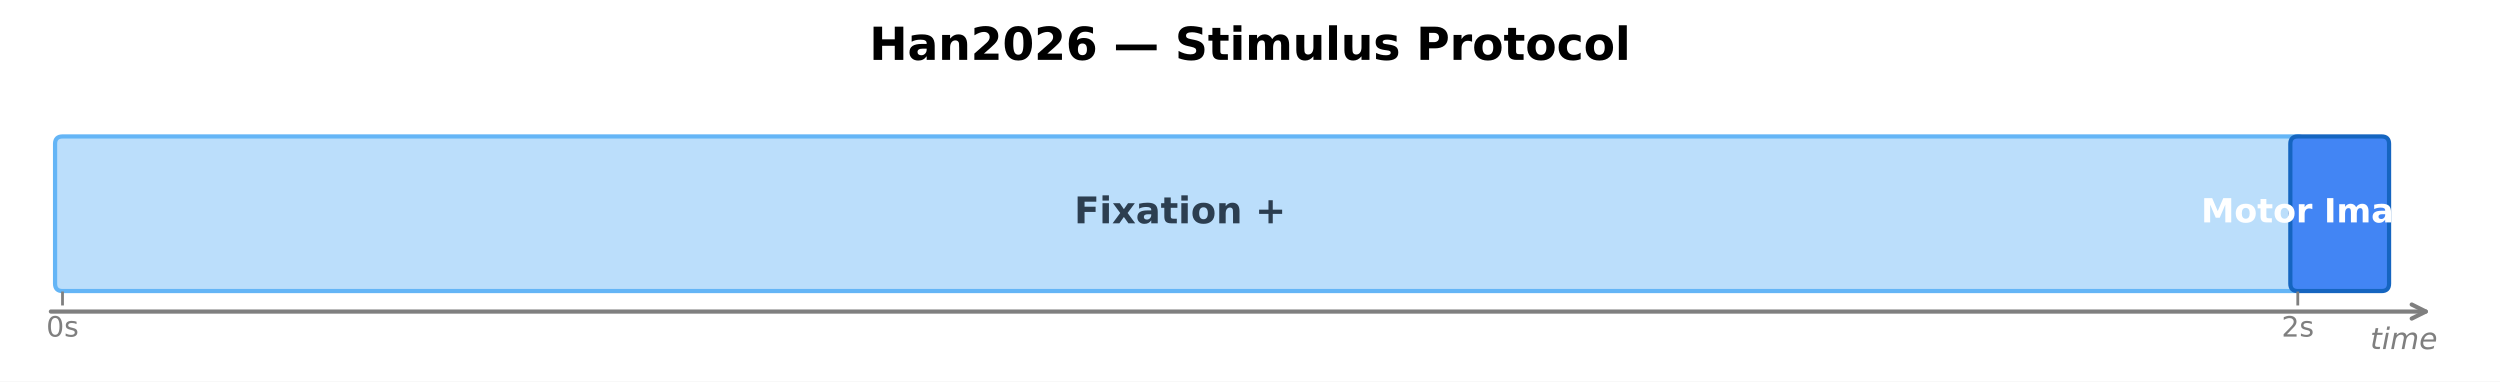
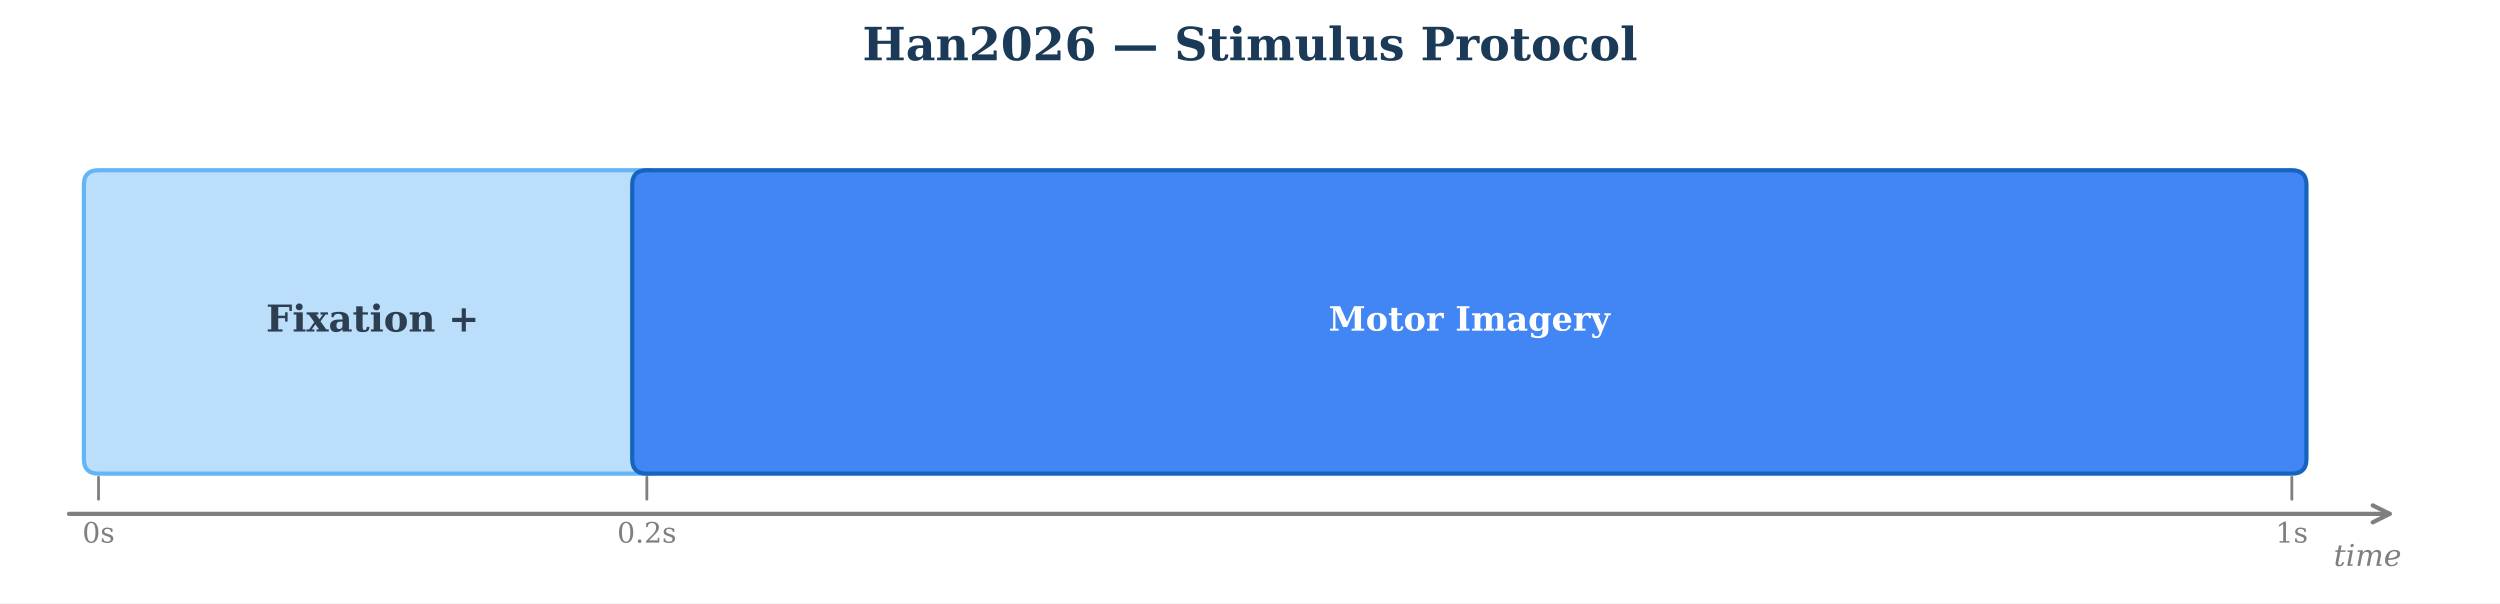
- <svg xmlns="http://www.w3.org/2000/svg" xmlns:xlink="http://www.w3.org/1999/xlink" width="712.8pt" height="108.777pt" viewBox="0 0 712.8 108.777" version="1.1">
+ <svg xmlns="http://www.w3.org/2000/svg" xmlns:xlink="http://www.w3.org/1999/xlink" width="708.48pt" height="170.95pt" viewBox="0 0 708.48 170.95" version="1.1">
  <defs>
    <style type="text/css">*{stroke-linejoin: round; stroke-linecap: butt}</style>
  </defs>
  <g id="figure_1">
    <g id="patch_1">
-       <path d="M 0 108.777  L 712.8 108.777  L 712.8 0  L 0 0  z " style="fill: #ffffff" />
+       <path d="M 0 170.95  L 708.48 170.95  L 708.48 0  L 0 0  z " style="fill: #ffffff" />
    </g>
    <g id="axes_1">
      <g id="patch_2">
-         <path d="M 17.822 82.985  L 655.145 82.985  Q 657.27 82.985 657.27 80.86  L 657.27 41.028  Q 657.27 38.903 655.145 38.903  L 17.822 38.903  Q 15.698 38.903 15.698 41.028  L 15.698 80.86  Q 15.698 82.985 17.822 82.985  z " clip-path="url(#p92f6caed50)" style="fill: #bbdefb; stroke: #64b5f6; stroke-width: 1.2" />
+         <path d="M 27.919 134.226  L 183.31 134.226  Q 187.454 134.226 187.454 130.082  L 187.454 52.387  Q 187.454 48.243 183.31 48.243  L 27.919 48.243  Q 23.775 48.243 23.775 52.387  L 23.775 130.082  Q 23.775 134.226 27.919 134.226  z " clip-path="url(#pd3eaf60184)" style="fill: #bbdefb; stroke: #64b5f6; stroke-width: 1.2" />
      </g>
      <g id="patch_3">
-         <path d="M 655.145 82.985  L 679.045 82.985  Q 681.169 82.985 681.169 80.86  L 681.169 41.028  Q 681.169 38.903 679.045 38.903  L 655.145 38.903  Q 653.021 38.903 653.021 41.028  L 653.021 80.86  Q 653.021 82.985 655.145 82.985  z " clip-path="url(#p92f6caed50)" style="fill: #4285f4; stroke: #1565c0; stroke-width: 1.2" />
+         <path d="M 183.31 134.226  L 649.483 134.226  Q 653.627 134.226 653.627 130.082  L 653.627 52.387  Q 653.627 48.243 649.483 48.243  L 183.31 48.243  Q 179.166 48.243 179.166 52.387  L 179.166 130.082  Q 179.166 134.226 183.31 134.226  z " clip-path="url(#pd3eaf60184)" style="fill: #4285f4; stroke: #1565c0; stroke-width: 1.2" />
      </g>
      <g id="line2d_1">
-         <path d="M 17.822 83.516  L 17.822 86.703  " clip-path="url(#p92f6caed50)" style="fill: none; stroke: #7f7f7f; stroke-width: 0.8; stroke-linecap: square" />
+         <path d="M 27.919 135.262  L 27.919 141.477  " clip-path="url(#pd3eaf60184)" style="fill: none; stroke: #7f7f7f; stroke-width: 0.8; stroke-linecap: round" />
      </g>
      <g id="line2d_2">
-         <path d="M 655.145 83.516  L 655.145 86.703  " clip-path="url(#p92f6caed50)" style="fill: none; stroke: #7f7f7f; stroke-width: 0.8; stroke-linecap: square" />
+         <path d="M 183.31 135.262  L 183.31 141.477  " clip-path="url(#pd3eaf60184)" style="fill: none; stroke: #7f7f7f; stroke-width: 0.8; stroke-linecap: round" />
+       </g>
+       <g id="line2d_3">
+         <path d="M 649.483 135.262  L 649.483 141.477  " clip-path="url(#pd3eaf60184)" style="fill: none; stroke: #7f7f7f; stroke-width: 0.8; stroke-linecap: round" />
      </g>
      <g id="text_1">
-         <g clip-path="url(#p92f6caed50)">
-           <g style="fill: #2c3e50" transform="translate(306.2879 63.67208) scale(0.105 -0.105)">
+         <g clip-path="url(#pd3eaf60184)">
+           <g style="fill: #2c3e50" transform="translate(75.39566 93.96234) scale(0.105 -0.105)">
            <defs>
-               <path id="DejaVuSans-Bold-29" d="M 588 4666  L 3834 4666  L 3834 3756  L 1791 3756  L 1791 2888  L 3713 2888  L 3713 1978  L 1791 1978  L 1791 0  L 588 0  L 588 4666  z " transform="scale(0.015625)" />
-               <path id="DejaVuSans-Bold-4c" d="M 538 3500  L 1656 3500  L 1656 0  L 538 0  L 538 3500  z M 538 4863  L 1656 4863  L 1656 3950  L 538 3950  L 538 4863  z " transform="scale(0.015625)" />
-               <path id="DejaVuSans-Bold-5b" d="M 1422 1791  L 159 3500  L 1344 3500  L 2059 2463  L 2784 3500  L 3969 3500  L 2706 1797  L 4031 0  L 2847 0  L 2059 1106  L 1281 0  L 97 0  L 1422 1791  z " transform="scale(0.015625)" />
-               <path id="DejaVuSans-Bold-44" d="M 2106 1575  Q 1756 1575 1579 1456  Q 1403 1338 1403 1106  Q 1403 894 1545 773  Q 1688 653 1941 653  Q 2256 653 2472 879  Q 2688 1106 2688 1447  L 2688 1575  L 2106 1575  z M 3816 1997  L 3816 0  L 2688 0  L 2688 519  Q 2463 200 2181 54  Q 1900 -91 1497 -91  Q 953 -91 614 226  Q 275 544 275 1050  Q 275 1666 698 1953  Q 1122 2241 2028 2241  L 2688 2241  L 2688 2328  Q 2688 2594 2478 2717  Q 2269 2841 1825 2841  Q 1466 2841 1156 2769  Q 847 2697 581 2553  L 581 3406  Q 941 3494 1303 3539  Q 1666 3584 2028 3584  Q 2975 3584 3395 3211  Q 3816 2838 3816 1997  z " transform="scale(0.015625)" />
-               <path id="DejaVuSans-Bold-57" d="M 1759 4494  L 1759 3500  L 2913 3500  L 2913 2700  L 1759 2700  L 1759 1216  Q 1759 972 1856 886  Q 1953 800 2241 800  L 2816 800  L 2816 0  L 1856 0  Q 1194 0 917 276  Q 641 553 641 1216  L 641 2700  L 84 2700  L 84 3500  L 641 3500  L 641 4494  L 1759 4494  z " transform="scale(0.015625)" />
-               <path id="DejaVuSans-Bold-52" d="M 2203 2784  Q 1831 2784 1636 2517  Q 1441 2250 1441 1747  Q 1441 1244 1636 976  Q 1831 709 2203 709  Q 2569 709 2762 976  Q 2956 1244 2956 1747  Q 2956 2250 2762 2517  Q 2569 2784 2203 2784  z M 2203 3584  Q 3106 3584 3614 3096  Q 4122 2609 4122 1747  Q 4122 884 3614 396  Q 3106 -91 2203 -91  Q 1297 -91 786 396  Q 275 884 275 1747  Q 275 2609 786 3096  Q 1297 3584 2203 3584  z " transform="scale(0.015625)" />
-               <path id="DejaVuSans-Bold-51" d="M 4056 2131  L 4056 0  L 2931 0  L 2931 347  L 2931 1631  Q 2931 2084 2911 2256  Q 2891 2428 2841 2509  Q 2775 2619 2662 2680  Q 2550 2741 2406 2741  Q 2056 2741 1856 2470  Q 1656 2200 1656 1722  L 1656 0  L 538 0  L 538 3500  L 1656 3500  L 1656 2988  Q 1909 3294 2193 3439  Q 2478 3584 2822 3584  Q 3428 3584 3742 3212  Q 4056 2841 4056 2131  z " transform="scale(0.015625)" />
-               <path id="DejaVuSans-Bold-3" transform="scale(0.015625)" />
-               <path id="DejaVuSans-Bold-e" d="M 3053 4013  L 3053 2375  L 4684 2375  L 4684 1638  L 3053 1638  L 3053 0  L 2309 0  L 2309 1638  L 678 1638  L 678 2375  L 2309 2375  L 2309 4013  L 3053 4013  z " transform="scale(0.015625)" />
+               <path id="DejaVuSerif-Bold-29" d="M 300 0  L 300 378  L 897 378  L 897 4288  L 300 4288  L 300 4666  L 4459 4666  L 4459 3566  L 4031 3566  L 4031 4238  L 2106 4238  L 2106 2741  L 3291 2741  L 3291 3334  L 3719 3334  L 3719 1722  L 3291 1722  L 3291 2316  L 2106 2316  L 2106 378  L 2841 378  L 2841 0  L 300 0  z " transform="scale(0.015625)" />
+               <path id="DejaVuSerif-Bold-4c" d="M 588 4263  Q 588 4516 763 4689  Q 938 4863 1191 4863  Q 1438 4863 1611 4689  Q 1784 4516 1784 4263  Q 1784 4016 1611 3842  Q 1438 3669 1191 3669  Q 938 3669 763 3841  Q 588 4013 588 4263  z M 1797 378  L 2272 378  L 2272 0  L 219 0  L 219 378  L 691 378  L 691 2944  L 219 2944  L 219 3322  L 1797 3322  L 1797 378  z " transform="scale(0.015625)" />
+               <path id="DejaVuSerif-Bold-5b" d="M 2247 2119  L 2834 2944  L 2425 2944  L 2425 3322  L 3719 3322  L 3719 2944  L 3278 2944  L 2431 1759  L 3419 378  L 3859 378  L 3859 0  L 1747 0  L 1747 378  L 2175 378  L 1550 1253  L 922 378  L 1369 378  L 1369 0  L 0 0  L 0 378  L 475 378  L 1356 1619  L 403 2944  L 31 2944  L 31 3322  L 2059 3322  L 2059 2944  L 1656 2944  L 2247 2119  z " transform="scale(0.015625)" />
+               <path id="DejaVuSerif-Bold-44" d="M 3525 2041  L 3525 378  L 4000 378  L 4000 0  L 2419 0  L 2419 422  Q 2200 159 1931 34  Q 1663 -91 1319 -91  Q 809 -91 536 182  Q 263 456 263 966  Q 263 1525 655 1803  Q 1047 2081 1838 2081  L 2419 2081  L 2419 2278  Q 2419 2681 2228 2873  Q 2038 3066 1638 3066  Q 1306 3066 1126 2930  Q 947 2794 872 2484  L 519 2484  L 519 3200  Q 816 3306 1134 3359  Q 1453 3413 1806 3413  Q 2697 3413 3111 3081  Q 3525 2750 3525 2041  z M 2419 1044  L 2419 1709  L 2003 1709  Q 1694 1709 1528 1540  Q 1363 1372 1363 1056  Q 1363 741 1483 584  Q 1603 428 1850 428  Q 2106 428 2262 597  Q 2419 766 2419 1044  z " transform="scale(0.015625)" />
+               <path id="DejaVuSerif-Bold-57" d="M 634 2944  L 153 2944  L 153 3322  L 634 3322  L 634 4353  L 1741 4353  L 1741 3322  L 2663 3322  L 2663 2944  L 1741 2944  L 1741 909  Q 1741 475 1809 369  Q 1878 263 2059 263  Q 2259 263 2356 397  Q 2453 531 2459 813  L 2925 813  Q 2897 313 2651 111  Q 2406 -91 1806 -91  Q 1122 -91 878 123  Q 634 338 634 909  L 634 2944  z " transform="scale(0.015625)" />
+               <path id="DejaVuSerif-Bold-52" d="M 2138 263  Q 2488 263 2630 563  Q 2772 863 2772 1663  Q 2772 2463 2631 2761  Q 2491 3059 2138 3059  Q 1784 3059 1640 2757  Q 1497 2456 1497 1663  Q 1497 869 1640 566  Q 1784 263 2138 263  z M 2138 -91  Q 1259 -91 761 376  Q 263 844 263 1663  Q 263 2484 761 2948  Q 1259 3413 2138 3413  Q 3019 3413 3516 2948  Q 4013 2484 4013 1663  Q 4013 844 3514 376  Q 3016 -91 2138 -91  z " transform="scale(0.015625)" />
+               <path id="DejaVuSerif-Bold-51" d="M 219 0  L 219 378  L 691 378  L 691 2944  L 219 2944  L 219 3322  L 1797 3322  L 1797 2853  Q 1997 3150 2253 3281  Q 2509 3413 2900 3413  Q 3459 3413 3745 3083  Q 4031 2753 4031 2113  L 4031 378  L 4506 378  L 4506 0  L 2522 0  L 2522 378  L 2925 378  L 2925 2144  Q 2925 2566 2817 2730  Q 2709 2894 2444 2894  Q 2109 2894 1953 2648  Q 1797 2403 1797 1869  L 1797 378  L 2203 378  L 2203 0  L 219 0  z " transform="scale(0.015625)" />
+               <path id="DejaVuSerif-Bold-3" transform="scale(0.015625)" />
+               <path id="DejaVuSerif-Bold-e" d="M 3041 4013  L 3041 2369  L 4684 2369  L 4684 1650  L 3041 1650  L 3041 6  L 2322 6  L 2322 1650  L 678 1650  L 678 2369  L 2322 2369  L 2322 4013  L 3041 4013  z " transform="scale(0.015625)" />
            </defs>
-             <use xlink:href="#DejaVuSans-Bold-29" />
-             <use xlink:href="#DejaVuSans-Bold-4c" transform="translate(68.3125 0)" />
-             <use xlink:href="#DejaVuSans-Bold-5b" transform="translate(102.5938 0)" />
-             <use xlink:href="#DejaVuSans-Bold-44" transform="translate(167.0938 0)" />
-             <use xlink:href="#DejaVuSans-Bold-57" transform="translate(234.5781 0)" />
-             <use xlink:href="#DejaVuSans-Bold-4c" transform="translate(282.375 0)" />
-             <use xlink:href="#DejaVuSans-Bold-52" transform="translate(316.6562 0)" />
-             <use xlink:href="#DejaVuSans-Bold-51" transform="translate(385.3594 0)" />
-             <use xlink:href="#DejaVuSans-Bold-3" transform="translate(456.5469 0)" />
-             <use xlink:href="#DejaVuSans-Bold-e" transform="translate(491.3594 0)" />
+             <use xlink:href="#DejaVuSerif-Bold-29" />
+             <use xlink:href="#DejaVuSerif-Bold-4c" transform="translate(71 0)" />
+             <use xlink:href="#DejaVuSerif-Bold-5b" transform="translate(108.9844 0)" />
+             <use xlink:href="#DejaVuSerif-Bold-44" transform="translate(168.6094 0)" />
+             <use xlink:href="#DejaVuSerif-Bold-57" transform="translate(233.4062 0)" />
+             <use xlink:href="#DejaVuSerif-Bold-4c" transform="translate(279.5938 0)" />
+             <use xlink:href="#DejaVuSerif-Bold-52" transform="translate(317.5781 0)" />
+             <use xlink:href="#DejaVuSerif-Bold-51" transform="translate(384.2812 0)" />
+             <use xlink:href="#DejaVuSerif-Bold-3" transform="translate(456.9844 0)" />
+             <use xlink:href="#DejaVuSerif-Bold-e" transform="translate(491.7969 0)" />
          </g>
        </g>
      </g>
      <g id="text_2">
-         <g clip-path="url(#p92f6caed50)">
-           <g style="fill: #ffffff" transform="translate(627.5921 63.4119) scale(0.095 -0.095)">
+         <g clip-path="url(#pd3eaf60184)">
+           <g style="fill: #ffffff" transform="translate(376.5194 93.70216) scale(0.095 -0.095)">
            <defs>
-               <path id="DejaVuSans-Bold-30" d="M 588 4666  L 2119 4666  L 3181 2169  L 4250 4666  L 5778 4666  L 5778 0  L 4641 0  L 4641 3413  L 3566 897  L 2803 897  L 1728 3413  L 1728 0  L 588 0  L 588 4666  z " transform="scale(0.015625)" />
-               <path id="DejaVuSans-Bold-55" d="M 3138 2547  Q 2991 2616 2845 2648  Q 2700 2681 2553 2681  Q 2122 2681 1889 2404  Q 1656 2128 1656 1613  L 1656 0  L 538 0  L 538 3500  L 1656 3500  L 1656 2925  Q 1872 3269 2151 3426  Q 2431 3584 2822 3584  Q 2878 3584 2943 3579  Q 3009 3575 3134 3559  L 3138 2547  z " transform="scale(0.015625)" />
-               <path id="DejaVuSans-Bold-2c" d="M 588 4666  L 1791 4666  L 1791 0  L 588 0  L 588 4666  z " transform="scale(0.015625)" />
-               <path id="DejaVuSans-Bold-50" d="M 3781 2919  Q 3994 3244 4286 3414  Q 4578 3584 4928 3584  Q 5531 3584 5847 3212  Q 6163 2841 6163 2131  L 6163 0  L 5038 0  L 5038 1825  Q 5041 1866 5042 1909  Q 5044 1953 5044 2034  Q 5044 2406 4934 2573  Q 4825 2741 4581 2741  Q 4263 2741 4089 2478  Q 3916 2216 3909 1719  L 3909 0  L 2784 0  L 2784 1825  Q 2784 2406 2684 2573  Q 2584 2741 2328 2741  Q 2006 2741 1831 2477  Q 1656 2213 1656 1722  L 1656 0  L 531 0  L 531 3500  L 1656 3500  L 1656 2988  Q 1863 3284 2130 3434  Q 2397 3584 2719 3584  Q 3081 3584 3359 3409  Q 3638 3234 3781 2919  z " transform="scale(0.015625)" />
-               <path id="DejaVuSans-Bold-4a" d="M 2919 594  Q 2688 288 2409 144  Q 2131 0 1766 0  Q 1125 0 706 504  Q 288 1009 288 1791  Q 288 2575 706 3076  Q 1125 3578 1766 3578  Q 2131 3578 2409 3434  Q 2688 3291 2919 2981  L 2919 3500  L 4044 3500  L 4044 353  Q 4044 -491 3511 -936  Q 2978 -1381 1966 -1381  Q 1638 -1381 1331 -1331  Q 1025 -1281 716 -1178  L 716 -306  Q 1009 -475 1290 -558  Q 1572 -641 1856 -641  Q 2406 -641 2662 -400  Q 2919 -159 2919 353  L 2919 594  z M 2181 2772  Q 1834 2772 1640 2515  Q 1447 2259 1447 1791  Q 1447 1309 1634 1061  Q 1822 813 2181 813  Q 2531 813 2725 1069  Q 2919 1325 2919 1791  Q 2919 2259 2725 2515  Q 2531 2772 2181 2772  z " transform="scale(0.015625)" />
-               <path id="DejaVuSans-Bold-48" d="M 4031 1759  L 4031 1441  L 1416 1441  Q 1456 1047 1700 850  Q 1944 653 2381 653  Q 2734 653 3104 758  Q 3475 863 3866 1075  L 3866 213  Q 3469 63 3072 -14  Q 2675 -91 2278 -91  Q 1328 -91 801 392  Q 275 875 275 1747  Q 275 2603 792 3093  Q 1309 3584 2216 3584  Q 3041 3584 3536 3087  Q 4031 2591 4031 1759  z M 2881 2131  Q 2881 2450 2695 2645  Q 2509 2841 2209 2841  Q 1884 2841 1681 2658  Q 1478 2475 1428 2131  L 2881 2131  z " transform="scale(0.015625)" />
-               <path id="DejaVuSans-Bold-5c" d="M 78 3500  L 1197 3500  L 2138 1125  L 2938 3500  L 4056 3500  L 2584 -331  Q 2363 -916 2067 -1148  Q 1772 -1381 1288 -1381  L 641 -1381  L 641 -647  L 991 -647  Q 1275 -647 1404 -556  Q 1534 -466 1606 -231  L 1638 -134  L 78 3500  z " transform="scale(0.015625)" />
+               <path id="DejaVuSerif-Bold-30" d="M 269 0  L 269 378  L 863 378  L 863 4288  L 269 4288  L 269 4666  L 2194 4666  L 3525 1672  L 4863 4666  L 6784 4666  L 6784 4288  L 6188 4288  L 6188 378  L 6784 378  L 6784 0  L 4384 0  L 4384 378  L 4978 378  L 4978 3938  L 3531 684  L 2741 684  L 1300 3938  L 1300 378  L 1894 378  L 1894 0  L 269 0  z " transform="scale(0.015625)" />
+               <path id="DejaVuSerif-Bold-55" d="M 3438 3359  L 3438 2369  L 3084 2369  Q 3066 2634 2941 2764  Q 2816 2894 2578 2894  Q 2216 2894 2006 2575  Q 1797 2256 1797 1691  L 1797 378  L 2400 378  L 2400 0  L 219 0  L 219 378  L 691 378  L 691 2944  L 184 2944  L 184 3322  L 1797 3322  L 1797 2731  Q 1959 3078 2226 3245  Q 2494 3413 2881 3413  Q 2978 3413 3117 3398  Q 3256 3384 3438 3359  z " transform="scale(0.015625)" />
+               <path id="DejaVuSerif-Bold-2c" d="M 300 0  L 300 378  L 897 378  L 897 4288  L 300 4288  L 300 4666  L 2700 4666  L 2700 4288  L 2100 4288  L 2100 378  L 2700 378  L 2700 0  L 300 0  z " transform="scale(0.015625)" />
+               <path id="DejaVuSerif-Bold-50" d="M 3884 2778  Q 4116 3109 4384 3261  Q 4653 3413 5013 3413  Q 5584 3413 5867 3089  Q 6150 2766 6150 2113  L 6150 378  L 6625 378  L 6625 0  L 4647 0  L 4647 378  L 5044 378  L 5044 1947  Q 5044 2569 4948 2731  Q 4853 2894 4594 2894  Q 4300 2894 4137 2667  Q 3975 2441 3975 2022  L 3975 378  L 4372 378  L 4372 0  L 2472 0  L 2472 378  L 2869 378  L 2869 1947  Q 2869 2569 2772 2731  Q 2675 2894 2419 2894  Q 2122 2894 1959 2667  Q 1797 2441 1797 2022  L 1797 378  L 2194 378  L 2194 0  L 219 0  L 219 378  L 691 378  L 691 2944  L 219 2944  L 219 3322  L 1797 3322  L 1797 2853  Q 1991 3144 2241 3278  Q 2491 3413 2834 3413  Q 3241 3413 3494 3258  Q 3747 3103 3884 2778  z " transform="scale(0.015625)" />
+               <path id="DejaVuSerif-Bold-4a" d="M 3853 2944  L 3853 44  Q 3853 -656 3354 -1039  Q 2856 -1422 1947 -1422  Q 1616 -1422 1275 -1370  Q 934 -1319 575 -1216  L 575 -422  L 928 -422  Q 975 -750 1192 -909  Q 1409 -1069 1813 -1069  Q 2325 -1069 2536 -823  Q 2747 -578 2747 44  L 2747 422  Q 2606 163 2367 36  Q 2128 -91 1778 -91  Q 1072 -91 667 378  Q 263 847 263 1663  Q 263 2481 667 2947  Q 1072 3413 1778 3413  Q 2128 3413 2367 3286  Q 2606 3159 2747 2900  L 2747 3322  L 4325 3322  L 4325 2944  L 3853 2944  z M 2747 1825  Q 2747 2406 2597 2665  Q 2447 2925 2119 2925  Q 1775 2925 1636 2651  Q 1497 2378 1497 1663  Q 1497 947 1637 672  Q 1778 397 2119 397  Q 2447 397 2597 656  Q 2747 916 2747 1497  L 2747 1825  z " transform="scale(0.015625)" />
+               <path id="DejaVuSerif-Bold-48" d="M 2566 1875  Q 2566 2531 2444 2795  Q 2322 3059 2028 3059  Q 1744 3059 1620 2800  Q 1497 2541 1497 1931  L 1497 1875  L 2566 1875  z M 3781 1503  L 1497 1503  L 1497 1478  Q 1497 834 1690 548  Q 1884 263 2316 263  Q 2675 263 2897 453  Q 3119 644 3181 1006  L 3700 1006  Q 3566 441 3166 175  Q 2766 -91 2047 -91  Q 1184 -91 723 364  Q 263 819 263 1663  Q 263 2488 734 2950  Q 1206 3413 2047 3413  Q 2872 3413 3312 2927  Q 3753 2441 3781 1503  z " transform="scale(0.015625)" />
+               <path id="DejaVuSerif-Bold-5c" d="M 1997 -750  Q 1847 -1116 1634 -1269  Q 1422 -1422 1063 -1422  Q 909 -1422 721 -1387  Q 534 -1353 313 -1288  L 313 -594  L 666 -597  Q 675 -838 779 -953  Q 884 -1069 1094 -1069  Q 1297 -1069 1422 -958  Q 1547 -847 1672 -538  L 1722 -422  L 275 2944  L -84 2944  L -84 3322  L 1831 3322  L 1831 2944  L 1434 2944  L 2278 978  L 3066 2944  L 2625 2944  L 2625 3322  L 3872 3322  L 3872 2944  L 3469 2944  L 1997 -750  z " transform="scale(0.015625)" />
            </defs>
-             <use xlink:href="#DejaVuSans-Bold-30" />
-             <use xlink:href="#DejaVuSans-Bold-52" transform="translate(99.51562 0)" />
-             <use xlink:href="#DejaVuSans-Bold-57" transform="translate(168.2188 0)" />
-             <use xlink:href="#DejaVuSans-Bold-52" transform="translate(216.0156 0)" />
-             <use xlink:href="#DejaVuSans-Bold-55" transform="translate(284.7188 0)" />
-             <use xlink:href="#DejaVuSans-Bold-3" transform="translate(334.0312 0)" />
-             <use xlink:href="#DejaVuSans-Bold-2c" transform="translate(368.8438 0)" />
-             <use xlink:href="#DejaVuSans-Bold-50" transform="translate(406.0469 0)" />
-             <use xlink:href="#DejaVuSans-Bold-44" transform="translate(510.25 0)" />
-             <use xlink:href="#DejaVuSans-Bold-4a" transform="translate(577.7344 0)" />
-             <use xlink:href="#DejaVuSans-Bold-48" transform="translate(649.3125 0)" />
-             <use xlink:href="#DejaVuSans-Bold-55" transform="translate(717.1406 0)" />
-             <use xlink:href="#DejaVuSans-Bold-5c" transform="translate(766.4531 0)" />
+             <use xlink:href="#DejaVuSerif-Bold-30" />
+             <use xlink:href="#DejaVuSerif-Bold-52" transform="translate(110.6875 0)" />
+             <use xlink:href="#DejaVuSerif-Bold-57" transform="translate(177.3906 0)" />
+             <use xlink:href="#DejaVuSerif-Bold-52" transform="translate(223.5781 0)" />
+             <use xlink:href="#DejaVuSerif-Bold-55" transform="translate(290.2812 0)" />
+             <use xlink:href="#DejaVuSerif-Bold-3" transform="translate(342.9688 0)" />
+             <use xlink:href="#DejaVuSerif-Bold-2c" transform="translate(377.7812 0)" />
+             <use xlink:href="#DejaVuSerif-Bold-50" transform="translate(424.5625 0)" />
+             <use xlink:href="#DejaVuSerif-Bold-44" transform="translate(530.375 0)" />
+             <use xlink:href="#DejaVuSerif-Bold-4a" transform="translate(595.1719 0)" />
+             <use xlink:href="#DejaVuSerif-Bold-48" transform="translate(665.0938 0)" />
+             <use xlink:href="#DejaVuSerif-Bold-55" transform="translate(728.7188 0)" />
+             <use xlink:href="#DejaVuSerif-Bold-5c" transform="translate(781.4062 0)" />
          </g>
        </g>
      </g>
      <g id="text_3">
-         <g style="fill: #7f7f7f" transform="translate(13.1933 95.96735) scale(0.08 -0.08)">
+         <g style="fill: #7f7f7f" transform="translate(23.32131 153.7713) scale(0.08 -0.08)">
          <defs>
-             <path id="DejaVuSans-13" d="M 2034 4250  Q 1547 4250 1301 3770  Q 1056 3291 1056 2328  Q 1056 1369 1301 889  Q 1547 409 2034 409  Q 2525 409 2770 889  Q 3016 1369 3016 2328  Q 3016 3291 2770 3770  Q 2525 4250 2034 4250  z M 2034 4750  Q 2819 4750 3233 4129  Q 3647 3509 3647 2328  Q 3647 1150 3233 529  Q 2819 -91 2034 -91  Q 1250 -91 836 529  Q 422 1150 422 2328  Q 422 3509 836 4129  Q 1250 4750 2034 4750  z " transform="scale(0.015625)" />
-             <path id="DejaVuSans-56" d="M 2834 3397  L 2834 2853  Q 2591 2978 2328 3040  Q 2066 3103 1784 3103  Q 1356 3103 1142 2972  Q 928 2841 928 2578  Q 928 2378 1081 2264  Q 1234 2150 1697 2047  L 1894 2003  Q 2506 1872 2764 1633  Q 3022 1394 3022 966  Q 3022 478 2636 193  Q 2250 -91 1575 -91  Q 1294 -91 989 -36  Q 684 19 347 128  L 347 722  Q 666 556 975 473  Q 1284 391 1588 391  Q 1994 391 2212 530  Q 2431 669 2431 922  Q 2431 1156 2273 1281  Q 2116 1406 1581 1522  L 1381 1569  Q 847 1681 609 1914  Q 372 2147 372 2553  Q 372 3047 722 3315  Q 1072 3584 1716 3584  Q 2034 3584 2315 3537  Q 2597 3491 2834 3397  z " transform="scale(0.015625)" />
+             <path id="DejaVuSerif-13" d="M 2034 219  Q 2513 219 2750 744  Q 2988 1269 2988 2328  Q 2988 3391 2750 3916  Q 2513 4441 2034 4441  Q 1556 4441 1318 3916  Q 1081 3391 1081 2328  Q 1081 1269 1318 744  Q 1556 219 2034 219  z M 2034 -91  Q 1275 -91 848 546  Q 422 1184 422 2328  Q 422 3475 848 4112  Q 1275 4750 2034 4750  Q 2797 4750 3222 4112  Q 3647 3475 3647 2328  Q 3647 1184 3222 546  Q 2797 -91 2034 -91  z " transform="scale(0.015625)" />
+             <path id="DejaVuSerif-56" d="M 359 184  L 359 959  L 691 959  Q 703 588 923 403  Q 1144 219 1575 219  Q 1963 219 2166 364  Q 2369 509 2369 788  Q 2369 1006 2220 1140  Q 2072 1275 1594 1428  L 1178 1569  Q 750 1706 558 1912  Q 366 2119 366 2438  Q 366 2894 700 3153  Q 1034 3413 1625 3413  Q 1888 3413 2178 3344  Q 2469 3275 2778 3144  L 2778 2419  L 2447 2419  Q 2434 2741 2221 2922  Q 2009 3103 1644 3103  Q 1281 3103 1095 2975  Q 909 2847 909 2591  Q 909 2381 1050 2254  Q 1191 2128 1613 1997  L 2069 1856  Q 2541 1709 2748 1489  Q 2956 1269 2956 922  Q 2956 450 2595 179  Q 2234 -91 1600 -91  Q 1278 -91 972 -22  Q 666 47 359 184  z " transform="scale(0.015625)" />
          </defs>
-           <use xlink:href="#DejaVuSans-13" />
-           <use xlink:href="#DejaVuSans-56" transform="translate(63.625 0)" />
+           <use xlink:href="#DejaVuSerif-13" />
+           <use xlink:href="#DejaVuSerif-56" transform="translate(63.625 0)" />
        </g>
      </g>
      <g id="text_4">
-         <g style="fill: #7f7f7f" transform="translate(650.5165 95.96735) scale(0.08 -0.08)">
+         <g style="fill: #7f7f7f" transform="translate(174.8961 153.7713) scale(0.08 -0.08)">
          <defs>
-             <path id="DejaVuSans-15" d="M 1228 531  L 3431 531  L 3431 0  L 469 0  L 469 531  Q 828 903 1448 1529  Q 2069 2156 2228 2338  Q 2531 2678 2651 2914  Q 2772 3150 2772 3378  Q 2772 3750 2511 3984  Q 2250 4219 1831 4219  Q 1534 4219 1204 4116  Q 875 4013 500 3803  L 500 4441  Q 881 4594 1212 4672  Q 1544 4750 1819 4750  Q 2544 4750 2975 4387  Q 3406 4025 3406 3419  Q 3406 3131 3298 2873  Q 3191 2616 2906 2266  Q 2828 2175 2409 1742  Q 1991 1309 1228 531  z " transform="scale(0.015625)" />
+             <path id="DejaVuSerif-11" d="M 603 325  Q 603 500 722 622  Q 841 744 1019 744  Q 1191 744 1312 622  Q 1434 500 1434 325  Q 1434 153 1312 31  Q 1191 -91 1019 -91  Q 841 -91 722 29  Q 603 150 603 325  z " transform="scale(0.015625)" />
+             <path id="DejaVuSerif-15" d="M 819 3553  L 469 3553  L 469 4384  Q 803 4563 1142 4656  Q 1481 4750 1806 4750  Q 2534 4750 2956 4397  Q 3378 4044 3378 3438  Q 3378 2753 2422 1800  Q 2347 1728 2309 1691  L 1131 513  L 3078 513  L 3078 1088  L 3444 1088  L 3444 0  L 434 0  L 434 341  L 1850 1753  Q 2319 2222 2519 2614  Q 2719 3006 2719 3438  Q 2719 3909 2473 4175  Q 2228 4441 1797 4441  Q 1350 4441 1106 4219  Q 863 3997 819 3553  z " transform="scale(0.015625)" />
          </defs>
-           <use xlink:href="#DejaVuSans-15" />
-           <use xlink:href="#DejaVuSans-56" transform="translate(63.625 0)" />
+           <use xlink:href="#DejaVuSerif-13" />
+           <use xlink:href="#DejaVuSerif-11" transform="translate(63.625 0)" />
+           <use xlink:href="#DejaVuSerif-15" transform="translate(95.40625 0)" />
+           <use xlink:href="#DejaVuSerif-56" transform="translate(159.0312 0)" />
+         </g>
+       </g>
+       <g id="text_5">
+         <g style="fill: #7f7f7f" transform="translate(644.8855 153.7713) scale(0.08 -0.08)">
+           <defs>
+             <path id="DejaVuSerif-14" d="M 909 0  L 909 331  L 1722 331  L 1722 4213  L 781 3603  L 781 4013  L 1919 4750  L 2350 4750  L 2350 331  L 3163 331  L 3163 0  L 909 0  z " transform="scale(0.015625)" />
+           </defs>
+           <use xlink:href="#DejaVuSerif-14" />
+           <use xlink:href="#DejaVuSerif-56" transform="translate(63.625 0)" />
        </g>
      </g>
      <g id="patch_4">
-         <path d="M 14.513 88.827  Q 353.745 88.827 691.635 88.827  " style="fill: none; stroke: #7f7f7f; stroke-width: 1.2; stroke-linecap: round" />
-         <path d="M 687.635 86.827  L 691.635 88.827  L 687.635 90.827  " style="fill: none; stroke: #7f7f7f; stroke-width: 1.2; stroke-linecap: round" />
+         <path d="M 19.56 145.621  Q 349.061 145.621 677.22 145.621  " style="fill: none; stroke: #7f7f7f; stroke-width: 1.2; stroke-linecap: round" />
+         <path d="M 672.42 143.221  L 677.22 145.621  L 672.42 148.021  " style="fill: none; stroke: #7f7f7f; stroke-width: 1.2; stroke-linecap: round" />
      </g>
-       <g id="text_5">
-         <g style="fill: #7f7f7f" transform="translate(675.7746 99.53451) scale(0.085 -0.085)">
+       <g id="text_6">
+         <g style="fill: #7f7f7f" transform="translate(661.3353 160.3668) scale(0.085 -0.085)">
          <defs>
-             <path id="DejaVuSans-Oblique-57" d="M 2706 3500  L 2619 3053  L 1472 3053  L 1100 1153  Q 1081 1047 1072 975  Q 1063 903 1063 863  Q 1063 663 1183 572  Q 1303 481 1569 481  L 2150 481  L 2053 0  L 1503 0  Q 991 0 739 200  Q 488 400 488 806  Q 488 878 497 964  Q 506 1050 525 1153  L 897 3053  L 409 3053  L 500 3500  L 978 3500  L 1172 4494  L 1747 4494  L 1556 3500  L 2706 3500  z " transform="scale(0.015625)" />
-             <path id="DejaVuSans-Oblique-4c" d="M 1172 4863  L 1747 4863  L 1606 4134  L 1031 4134  L 1172 4863  z M 909 3500  L 1484 3500  L 800 0  L 225 0  L 909 3500  z " transform="scale(0.015625)" />
-             <path id="DejaVuSans-Oblique-50" d="M 5747 2113  L 5338 0  L 4763 0  L 5166 2094  Q 5191 2228 5203 2325  Q 5216 2422 5216 2491  Q 5216 2772 5059 2928  Q 4903 3084 4622 3084  Q 4203 3084 3875 2770  Q 3547 2456 3450 1953  L 3066 0  L 2491 0  L 2900 2094  Q 2925 2209 2937 2307  Q 2950 2406 2950 2484  Q 2950 2769 2794 2926  Q 2638 3084 2363 3084  Q 1938 3084 1609 2770  Q 1281 2456 1184 1953  L 800 0  L 225 0  L 909 3500  L 1484 3500  L 1375 2956  Q 1609 3263 1923 3423  Q 2238 3584 2597 3584  Q 2978 3584 3223 3384  Q 3469 3184 3519 2828  Q 3781 3197 4126 3390  Q 4472 3584 4856 3584  Q 5306 3584 5551 3325  Q 5797 3066 5797 2591  Q 5797 2488 5784 2364  Q 5772 2241 5747 2113  z " transform="scale(0.015625)" />
-             <path id="DejaVuSans-Oblique-48" d="M 3078 2063  Q 3088 2113 3092 2166  Q 3097 2219 3097 2272  Q 3097 2653 2873 2875  Q 2650 3097 2266 3097  Q 1838 3097 1509 2826  Q 1181 2556 1013 2059  L 3078 2063  z M 3578 1613  L 903 1613  Q 884 1494 878 1425  Q 872 1356 872 1306  Q 872 872 1139 634  Q 1406 397 1894 397  Q 2269 397 2603 481  Q 2938 566 3225 728  L 3116 159  Q 2806 34 2476 -28  Q 2147 -91 1806 -91  Q 1078 -91 686 257  Q 294 606 294 1247  Q 294 1794 489 2264  Q 684 2734 1063 3103  Q 1306 3334 1642 3459  Q 1978 3584 2356 3584  Q 2950 3584 3301 3228  Q 3653 2872 3653 2272  Q 3653 2128 3634 1964  Q 3616 1800 3578 1613  z " transform="scale(0.015625)" />
+             <path id="DejaVuSerif-Italic-57" d="M 856 2988  L 350 2988  L 416 3322  L 922 3322  L 1122 4353  L 1700 4353  L 1500 3322  L 2581 3322  L 2516 2988  L 1434 2988  L 1025 878  Q 978 631 978 488  Q 978 388 1000 338  Q 1059 219 1278 219  Q 1503 219 1633 351  Q 1763 484 1825 781  L 2259 781  Q 2147 328 1884 118  Q 1622 -91 1169 -91  Q 672 -91 506 131  Q 406 266 406 516  Q 406 675 447 878  L 856 2988  z " transform="scale(0.015625)" />
+             <path id="DejaVuSerif-Italic-4c" d="M 1009 4353  Q 1038 4497 1163 4603  Q 1288 4709 1434 4709  Q 1578 4709 1663 4603  Q 1728 4522 1728 4422  Q 1728 4388 1719 4353  Q 1691 4206 1567 4103  Q 1444 4000 1297 4000  Q 1150 4000 1066 4103  Q 1003 4181 1003 4281  Q 1003 4316 1009 4353  z M 963 331  L 1506 331  L 1444 0  L 325 0  L 903 2988  L 353 2988  L 419 3322  L 1544 3322  L 963 331  z " transform="scale(0.015625)" />
+             <path id="DejaVuSerif-Italic-50" d="M 3503 2675  Q 3741 3041 4034 3227  Q 4328 3413 4672 3413  Q 5194 3413 5388 3088  Q 5503 2894 5503 2578  Q 5503 2372 5453 2113  L 5106 331  L 5625 331  L 5563 0  L 4469 0  L 4866 2047  Q 4913 2291 4913 2466  Q 4913 2659 4856 2772  Q 4750 2988 4403 2988  Q 4019 2988 3761 2697  Q 3503 2406 3394 1850  L 3034 0  L 2459 0  L 2863 2069  Q 2906 2303 2906 2472  Q 2906 2666 2850 2775  Q 2741 2988 2394 2988  Q 2009 2988 1751 2697  Q 1494 2406 1384 1850  L 1025 0  L 450 0  L 1031 2994  L 481 2994  L 544 3322  L 1669 3322  L 1556 2731  Q 1778 3063 2059 3238  Q 2341 3413 2653 3413  Q 3041 3413 3262 3220  Q 3484 3028 3503 2675  z " transform="scale(0.015625)" />
+             <path id="DejaVuSerif-Italic-48" d="M 938 1275  Q 925 1156 925 1050  Q 925 756 1031 563  Q 1216 219 1709 219  Q 2072 219 2250 328  Q 2569 525 2644 778  L 3066 778  Q 2941 381 2475 103  Q 2150 -91 1506 -91  Q 863 -91 516 388  Q 272 722 272 1206  Q 272 1419 319 1659  Q 472 2450 1000 2931  Q 1528 3413 2278 3413  Q 3500 3413 3500 2547  Q 3500 1913 2859 1603  Q 2206 1288 938 1275  z M 2541 1975  Q 2891 2181 2891 2569  Q 2891 3103 2181 3103  Q 1763 3103 1472 2784  Q 1181 2466 1003 1606  Q 2006 1653 2541 1975  z " transform="scale(0.015625)" />
          </defs>
-           <use xlink:href="#DejaVuSans-Oblique-57" />
-           <use xlink:href="#DejaVuSans-Oblique-4c" transform="translate(39.20312 0)" />
-           <use xlink:href="#DejaVuSans-Oblique-50" transform="translate(66.98438 0)" />
-           <use xlink:href="#DejaVuSans-Oblique-48" transform="translate(164.3906 0)" />
+           <use xlink:href="#DejaVuSerif-Italic-57" />
+           <use xlink:href="#DejaVuSerif-Italic-4c" transform="translate(40.1875 0)" />
+           <use xlink:href="#DejaVuSerif-Italic-50" transform="translate(72.17188 0)" />
+           <use xlink:href="#DejaVuSerif-Italic-48" transform="translate(167 0)" />
        </g>
      </g>
-       <g id="text_6">
-         <g transform="translate(247.8723 17.07797) scale(0.13 -0.13)">
+       <g id="text_7">
+         <g style="fill: #1b3a57" transform="translate(244.4103 17.07797) scale(0.13 -0.13)">
          <defs>
-             <path id="DejaVuSans-Bold-2b" d="M 588 4666  L 1791 4666  L 1791 2888  L 3566 2888  L 3566 4666  L 4769 4666  L 4769 0  L 3566 0  L 3566 1978  L 1791 1978  L 1791 0  L 588 0  L 588 4666  z " transform="scale(0.015625)" />
-             <path id="DejaVuSans-Bold-15" d="M 1844 884  L 3897 884  L 3897 0  L 506 0  L 506 884  L 2209 2388  Q 2438 2594 2547 2791  Q 2656 2988 2656 3200  Q 2656 3528 2436 3728  Q 2216 3928 1850 3928  Q 1569 3928 1234 3808  Q 900 3688 519 3450  L 519 4475  Q 925 4609 1322 4679  Q 1719 4750 2100 4750  Q 2938 4750 3402 4381  Q 3866 4013 3866 3353  Q 3866 2972 3669 2642  Q 3472 2313 2841 1759  L 1844 884  z " transform="scale(0.015625)" />
-             <path id="DejaVuSans-Bold-13" d="M 2944 2338  Q 2944 3213 2780 3570  Q 2616 3928 2228 3928  Q 1841 3928 1675 3570  Q 1509 3213 1509 2338  Q 1509 1453 1675 1090  Q 1841 728 2228 728  Q 2613 728 2778 1090  Q 2944 1453 2944 2338  z M 4147 2328  Q 4147 1169 3647 539  Q 3147 -91 2228 -91  Q 1306 -91 806 539  Q 306 1169 306 2328  Q 306 3491 806 4120  Q 1306 4750 2228 4750  Q 3147 4750 3647 4120  Q 4147 3491 4147 2328  z " transform="scale(0.015625)" />
-             <path id="DejaVuSans-Bold-19" d="M 2316 2303  Q 2000 2303 1842 2098  Q 1684 1894 1684 1484  Q 1684 1075 1842 870  Q 2000 666 2316 666  Q 2634 666 2792 870  Q 2950 1075 2950 1484  Q 2950 1894 2792 2098  Q 2634 2303 2316 2303  z M 3803 4544  L 3803 3681  Q 3506 3822 3243 3889  Q 2981 3956 2731 3956  Q 2194 3956 1894 3657  Q 1594 3359 1544 2772  Q 1750 2925 1990 3001  Q 2231 3078 2516 3078  Q 3231 3078 3670 2659  Q 4109 2241 4109 1563  Q 4109 813 3618 361  Q 3128 -91 2303 -91  Q 1394 -91 895 523  Q 397 1138 397 2266  Q 397 3422 980 4083  Q 1563 4744 2578 4744  Q 2900 4744 3203 4694  Q 3506 4644 3803 4544  z " transform="scale(0.015625)" />
-             <path id="DejaVuSans-Bold-af6" d="M 344 2156  L 6056 2156  L 6056 1350  L 344 1350  L 344 2156  z " transform="scale(0.015625)" />
-             <path id="DejaVuSans-Bold-36" d="M 3834 4519  L 3834 3531  Q 3450 3703 3084 3790  Q 2719 3878 2394 3878  Q 1963 3878 1756 3759  Q 1550 3641 1550 3391  Q 1550 3203 1689 3098  Q 1828 2994 2194 2919  L 2706 2816  Q 3484 2659 3812 2340  Q 4141 2022 4141 1434  Q 4141 663 3683 286  Q 3225 -91 2284 -91  Q 1841 -91 1394 -6  Q 947 78 500 244  L 500 1259  Q 947 1022 1364 901  Q 1781 781 2169 781  Q 2563 781 2772 912  Q 2981 1044 2981 1288  Q 2981 1506 2839 1625  Q 2697 1744 2272 1838  L 1806 1941  Q 1106 2091 782 2419  Q 459 2747 459 3303  Q 459 4000 909 4375  Q 1359 4750 2203 4750  Q 2588 4750 2994 4692  Q 3400 4634 3834 4519  z " transform="scale(0.015625)" />
-             <path id="DejaVuSans-Bold-58" d="M 500 1363  L 500 3500  L 1625 3500  L 1625 3150  Q 1625 2866 1622 2436  Q 1619 2006 1619 1863  Q 1619 1441 1641 1255  Q 1663 1069 1716 984  Q 1784 875 1895 815  Q 2006 756 2150 756  Q 2500 756 2700 1025  Q 2900 1294 2900 1772  L 2900 3500  L 4019 3500  L 4019 0  L 2900 0  L 2900 506  Q 2647 200 2364 54  Q 2081 -91 1741 -91  Q 1134 -91 817 281  Q 500 653 500 1363  z " transform="scale(0.015625)" />
-             <path id="DejaVuSans-Bold-4f" d="M 538 4863  L 1656 4863  L 1656 0  L 538 0  L 538 4863  z " transform="scale(0.015625)" />
-             <path id="DejaVuSans-Bold-56" d="M 3272 3391  L 3272 2541  Q 2913 2691 2578 2766  Q 2244 2841 1947 2841  Q 1628 2841 1473 2761  Q 1319 2681 1319 2516  Q 1319 2381 1436 2309  Q 1553 2238 1856 2203  L 2053 2175  Q 2913 2066 3209 1816  Q 3506 1566 3506 1031  Q 3506 472 3093 190  Q 2681 -91 1863 -91  Q 1516 -91 1145 -36  Q 775 19 384 128  L 384 978  Q 719 816 1070 734  Q 1422 653 1784 653  Q 2113 653 2278 743  Q 2444 834 2444 1013  Q 2444 1163 2330 1236  Q 2216 1309 1875 1350  L 1678 1375  Q 931 1469 631 1722  Q 331 1975 331 2491  Q 331 3047 712 3315  Q 1094 3584 1881 3584  Q 2191 3584 2531 3537  Q 2872 3491 3272 3391  z " transform="scale(0.015625)" />
-             <path id="DejaVuSans-Bold-33" d="M 588 4666  L 2584 4666  Q 3475 4666 3951 4270  Q 4428 3875 4428 3144  Q 4428 2409 3951 2014  Q 3475 1619 2584 1619  L 1791 1619  L 1791 0  L 588 0  L 588 4666  z M 1791 3794  L 1791 2491  L 2456 2491  Q 2806 2491 2997 2661  Q 3188 2831 3188 3144  Q 3188 3456 2997 3625  Q 2806 3794 2456 3794  L 1791 3794  z " transform="scale(0.015625)" />
-             <path id="DejaVuSans-Bold-46" d="M 3366 3391  L 3366 2478  Q 3138 2634 2908 2709  Q 2678 2784 2431 2784  Q 1963 2784 1702 2511  Q 1441 2238 1441 1747  Q 1441 1256 1702 982  Q 1963 709 2431 709  Q 2694 709 2930 787  Q 3166 866 3366 1019  L 3366 103  Q 3103 6 2833 -42  Q 2563 -91 2291 -91  Q 1344 -91 809 395  Q 275 881 275 1747  Q 275 2613 809 3098  Q 1344 3584 2291 3584  Q 2566 3584 2833 3536  Q 3100 3488 3366 3391  z " transform="scale(0.015625)" />
+             <path id="DejaVuSerif-Bold-2b" d="M 300 0  L 300 378  L 897 378  L 897 4288  L 300 4288  L 300 4666  L 2700 4666  L 2700 4288  L 2100 4288  L 2100 2719  L 3956 2719  L 3956 4288  L 3359 4288  L 3359 4666  L 5759 4666  L 5759 4288  L 5159 4288  L 5159 378  L 5759 378  L 5759 0  L 3359 0  L 3359 378  L 3956 378  L 3956 2291  L 2100 2291  L 2100 378  L 2700 378  L 2700 0  L 300 0  z " transform="scale(0.015625)" />
+             <path id="DejaVuSerif-Bold-15" d="M 844 3513  L 469 3513  L 469 4519  Q 850 4634 1223 4692  Q 1597 4750 1978 4750  Q 2869 4750 3367 4386  Q 3866 4022 3866 3372  Q 3866 2909 3591 2542  Q 3316 2175 2541 1672  L 1241 819  L 3450 819  L 3450 1369  L 3878 1369  L 3878 0  L 428 0  L 428 763  L 1119 1241  Q 2003 1850 2297 2278  Q 2591 2706 2591 3278  Q 2591 3819 2367 4101  Q 2144 4384 1716 4384  Q 1347 4384 1125 4161  Q 903 3938 844 3513  z " transform="scale(0.015625)" />
+             <path id="DejaVuSerif-Bold-13" d="M 2228 275  Q 2603 275 2742 615  Q 2881 956 2881 2328  Q 2881 3691 2742 4037  Q 2603 4384 2228 4384  Q 1853 4384 1714 4043  Q 1575 3703 1575 2328  Q 1575 956 1714 615  Q 1853 275 2228 275  z M 2228 -91  Q 1294 -91 797 532  Q 300 1156 300 2328  Q 300 3500 797 4125  Q 1294 4750 2228 4750  Q 3159 4750 3656 4125  Q 4153 3500 4153 2328  Q 4153 1156 3656 532  Q 3159 -91 2228 -91  z " transform="scale(0.015625)" />
+             <path id="DejaVuSerif-Bold-19" d="M 1575 2766  Q 1778 2928 2029 3009  Q 2281 3091 2578 3091  Q 3294 3091 3701 2672  Q 4109 2253 4109 1522  Q 4109 750 3650 329  Q 3191 -91 2344 -91  Q 1388 -91 895 486  Q 403 1063 403 2181  Q 403 3453 950 4101  Q 1497 4750 2572 4750  Q 2853 4750 3175 4703  Q 3497 4656 3866 4563  L 3866 3738  L 3488 3738  Q 3409 4056 3192 4220  Q 2975 4384 2631 4384  Q 2075 4384 1826 4003  Q 1578 3622 1575 2766  z M 2272 275  Q 2594 275 2731 548  Q 2869 822 2869 1497  Q 2869 2172 2731 2445  Q 2594 2719 2272 2719  Q 1950 2719 1814 2445  Q 1678 2172 1678 1497  Q 1678 822 1814 548  Q 1950 275 2272 275  z " transform="scale(0.015625)" />
+             <path id="DejaVuSerif-Bold-782" d="M 344 2075  L 6056 2075  L 6056 1325  L 344 1325  L 344 2075  z " transform="scale(0.015625)" />
+             <path id="DejaVuSerif-Bold-36" d="M 494 225  L 494 1331  L 891 1331  Q 981 806 1318 547  Q 1656 288 2253 288  Q 2738 288 2991 472  Q 3244 656 3244 1013  Q 3244 1294 3072 1450  Q 2900 1606 2363 1741  L 1663 1913  Q 978 2088 700 2398  Q 422 2709 422 3284  Q 422 3978 883 4364  Q 1344 4750 2175 4750  Q 2584 4750 3026 4681  Q 3469 4613 3944 4475  L 3944 3444  L 3547 3444  Q 3456 3925 3150 4148  Q 2844 4372 2278 4372  Q 1816 4372 1580 4211  Q 1344 4050 1344 3731  Q 1344 3441 1506 3289  Q 1669 3138 2303 2975  L 3003 2803  Q 3653 2641 3945 2297  Q 4238 1953 4238 1350  Q 4238 644 3750 276  Q 3263 -91 2316 -91  Q 1859 -91 1409 -12  Q 959 66 494 225  z " transform="scale(0.015625)" />
+             <path id="DejaVuSerif-Bold-58" d="M 3963 3322  L 3963 378  L 4434 378  L 4434 0  L 2853 0  L 2853 469  Q 2656 172 2400 40  Q 2144 -91 1753 -91  Q 1194 -91 908 239  Q 622 569 622 1209  L 622 2944  L 147 2944  L 147 3322  L 1728 3322  L 1728 1381  Q 1728 763 1831 595  Q 1934 428 2209 428  Q 2544 428 2698 675  Q 2853 922 2853 1459  L 2853 2944  L 2450 2944  L 2450 3322  L 3963 3322  z " transform="scale(0.015625)" />
+             <path id="DejaVuSerif-Bold-4f" d="M 1797 378  L 2272 378  L 2272 0  L 219 0  L 219 378  L 691 378  L 691 4488  L 219 4488  L 219 4863  L 1797 4863  L 1797 378  z " transform="scale(0.015625)" />
+             <path id="DejaVuSerif-Bold-56" d="M 300 97  L 300 1025  L 653 1025  Q 697 653 931 458  Q 1166 263 1569 263  Q 1906 263 2086 380  Q 2266 497 2266 716  Q 2266 916 2152 1025  Q 2038 1134 1709 1216  L 1253 1331  Q 738 1459 506 1698  Q 275 1938 275 2344  Q 275 2884 650 3148  Q 1025 3413 1806 3413  Q 2100 3413 2433 3364  Q 2766 3316 3169 3213  L 3169 2375  L 2816 2375  Q 2788 2716 2573 2887  Q 2359 3059 1959 3059  Q 1622 3059 1448 2951  Q 1275 2844 1275 2638  Q 1275 2469 1375 2372  Q 1475 2275 1734 2209  L 2188 2094  Q 2841 1928 3091 1684  Q 3341 1441 3341 1006  Q 3341 444 2939 176  Q 2538 -91 1691 -91  Q 1381 -91 1034 -44  Q 688 3 300 97  z " transform="scale(0.015625)" />
+             <path id="DejaVuSerif-Bold-33" d="M 300 0  L 300 378  L 897 378  L 897 4288  L 300 4288  L 300 4666  L 2956 4666  Q 3734 4666 4193 4295  Q 4653 3925 4653 3303  Q 4653 2678 4192 2304  Q 3731 1931 2956 1931  L 2100 1931  L 2100 378  L 2853 378  L 2853 0  L 300 0  z M 2100 2309  L 2450 2309  Q 2856 2309 3098 2579  Q 3341 2850 3341 3303  Q 3341 3753 3100 4020  Q 2859 4288 2450 4288  L 2100 4288  L 2100 2309  z " transform="scale(0.015625)" />
+             <path id="DejaVuSerif-Bold-46" d="M 3609 1038  Q 3491 469 3123 189  Q 2756 -91 2125 -91  Q 1238 -91 750 368  Q 263 828 263 1663  Q 263 2488 744 2950  Q 1225 3413 2081 3413  Q 2428 3413 2781 3347  Q 3134 3281 3500 3150  L 3500 2228  L 3150 2228  Q 3100 2650 2903 2854  Q 2706 3059 2350 3059  Q 1888 3059 1692 2746  Q 1497 2434 1497 1663  Q 1497 909 1687 586  Q 1878 263 2309 263  Q 2644 263 2845 463  Q 3047 663 3091 1038  L 3609 1038  z " transform="scale(0.015625)" />
          </defs>
-           <use xlink:href="#DejaVuSans-Bold-2b" />
-           <use xlink:href="#DejaVuSans-Bold-44" transform="translate(83.6875 0)" />
-           <use xlink:href="#DejaVuSans-Bold-51" transform="translate(151.1719 0)" />
-           <use xlink:href="#DejaVuSans-Bold-15" transform="translate(222.3594 0)" />
-           <use xlink:href="#DejaVuSans-Bold-13" transform="translate(291.9375 0)" />
-           <use xlink:href="#DejaVuSans-Bold-15" transform="translate(361.5156 0)" />
-           <use xlink:href="#DejaVuSans-Bold-19" transform="translate(431.0938 0)" />
-           <use xlink:href="#DejaVuSans-Bold-3" transform="translate(500.6719 0)" />
-           <use xlink:href="#DejaVuSans-Bold-af6" transform="translate(535.4844 0)" />
-           <use xlink:href="#DejaVuSans-Bold-3" transform="translate(635.4844 0)" />
-           <use xlink:href="#DejaVuSans-Bold-36" transform="translate(670.2969 0)" />
-           <use xlink:href="#DejaVuSans-Bold-57" transform="translate(742.3125 0)" />
-           <use xlink:href="#DejaVuSans-Bold-4c" transform="translate(790.1094 0)" />
-           <use xlink:href="#DejaVuSans-Bold-50" transform="translate(824.3906 0)" />
-           <use xlink:href="#DejaVuSans-Bold-58" transform="translate(928.5938 0)" />
-           <use xlink:href="#DejaVuSans-Bold-4f" transform="translate(999.7812 0)" />
-           <use xlink:href="#DejaVuSans-Bold-58" transform="translate(1034.062 0)" />
-           <use xlink:href="#DejaVuSans-Bold-56" transform="translate(1105.25 0)" />
-           <use xlink:href="#DejaVuSans-Bold-3" transform="translate(1164.766 0)" />
-           <use xlink:href="#DejaVuSans-Bold-33" transform="translate(1199.578 0)" />
-           <use xlink:href="#DejaVuSans-Bold-55" transform="translate(1272.875 0)" />
-           <use xlink:href="#DejaVuSans-Bold-52" transform="translate(1322.188 0)" />
-           <use xlink:href="#DejaVuSans-Bold-57" transform="translate(1390.891 0)" />
-           <use xlink:href="#DejaVuSans-Bold-52" transform="translate(1438.688 0)" />
-           <use xlink:href="#DejaVuSans-Bold-46" transform="translate(1507.391 0)" />
-           <use xlink:href="#DejaVuSans-Bold-52" transform="translate(1566.672 0)" />
-           <use xlink:href="#DejaVuSans-Bold-4f" transform="translate(1635.375 0)" />
+           <use xlink:href="#DejaVuSerif-Bold-2b" />
+           <use xlink:href="#DejaVuSerif-Bold-44" transform="translate(94.48438 0)" />
+           <use xlink:href="#DejaVuSerif-Bold-51" transform="translate(159.2812 0)" />
+           <use xlink:href="#DejaVuSerif-Bold-15" transform="translate(231.9844 0)" />
+           <use xlink:href="#DejaVuSerif-Bold-13" transform="translate(301.5625 0)" />
+           <use xlink:href="#DejaVuSerif-Bold-15" transform="translate(371.1406 0)" />
+           <use xlink:href="#DejaVuSerif-Bold-19" transform="translate(440.7188 0)" />
+           <use xlink:href="#DejaVuSerif-Bold-3" transform="translate(510.2969 0)" />
+           <use xlink:href="#DejaVuSerif-Bold-782" transform="translate(545.1094 0)" />
+           <use xlink:href="#DejaVuSerif-Bold-3" transform="translate(645.1094 0)" />
+           <use xlink:href="#DejaVuSerif-Bold-36" transform="translate(679.9219 0)" />
+           <use xlink:href="#DejaVuSerif-Bold-57" transform="translate(752.1406 0)" />
+           <use xlink:href="#DejaVuSerif-Bold-4c" transform="translate(798.3281 0)" />
+           <use xlink:href="#DejaVuSerif-Bold-50" transform="translate(836.3125 0)" />
+           <use xlink:href="#DejaVuSerif-Bold-58" transform="translate(942.125 0)" />
+           <use xlink:href="#DejaVuSerif-Bold-4f" transform="translate(1014.828 0)" />
+           <use xlink:href="#DejaVuSerif-Bold-58" transform="translate(1052.812 0)" />
+           <use xlink:href="#DejaVuSerif-Bold-56" transform="translate(1125.516 0)" />
+           <use xlink:href="#DejaVuSerif-Bold-3" transform="translate(1181.812 0)" />
+           <use xlink:href="#DejaVuSerif-Bold-33" transform="translate(1216.625 0)" />
+           <use xlink:href="#DejaVuSerif-Bold-55" transform="translate(1291.828 0)" />
+           <use xlink:href="#DejaVuSerif-Bold-52" transform="translate(1344.516 0)" />
+           <use xlink:href="#DejaVuSerif-Bold-57" transform="translate(1411.219 0)" />
+           <use xlink:href="#DejaVuSerif-Bold-52" transform="translate(1457.406 0)" />
+           <use xlink:href="#DejaVuSerif-Bold-46" transform="translate(1524.109 0)" />
+           <use xlink:href="#DejaVuSerif-Bold-52" transform="translate(1585 0)" />
+           <use xlink:href="#DejaVuSerif-Bold-4f" transform="translate(1651.703 0)" />
        </g>
      </g>
    </g>
  </g>
  <defs>
-     <clipPath id="p92f6caed50">
-       <rect x="7.2" y="29.078" width="698.4" height="69.043" />
+     <clipPath id="pd3eaf60184">
+       <rect x="7.2" y="29.078" width="694.08" height="134.672" />
    </clipPath>
  </defs>
</svg>
